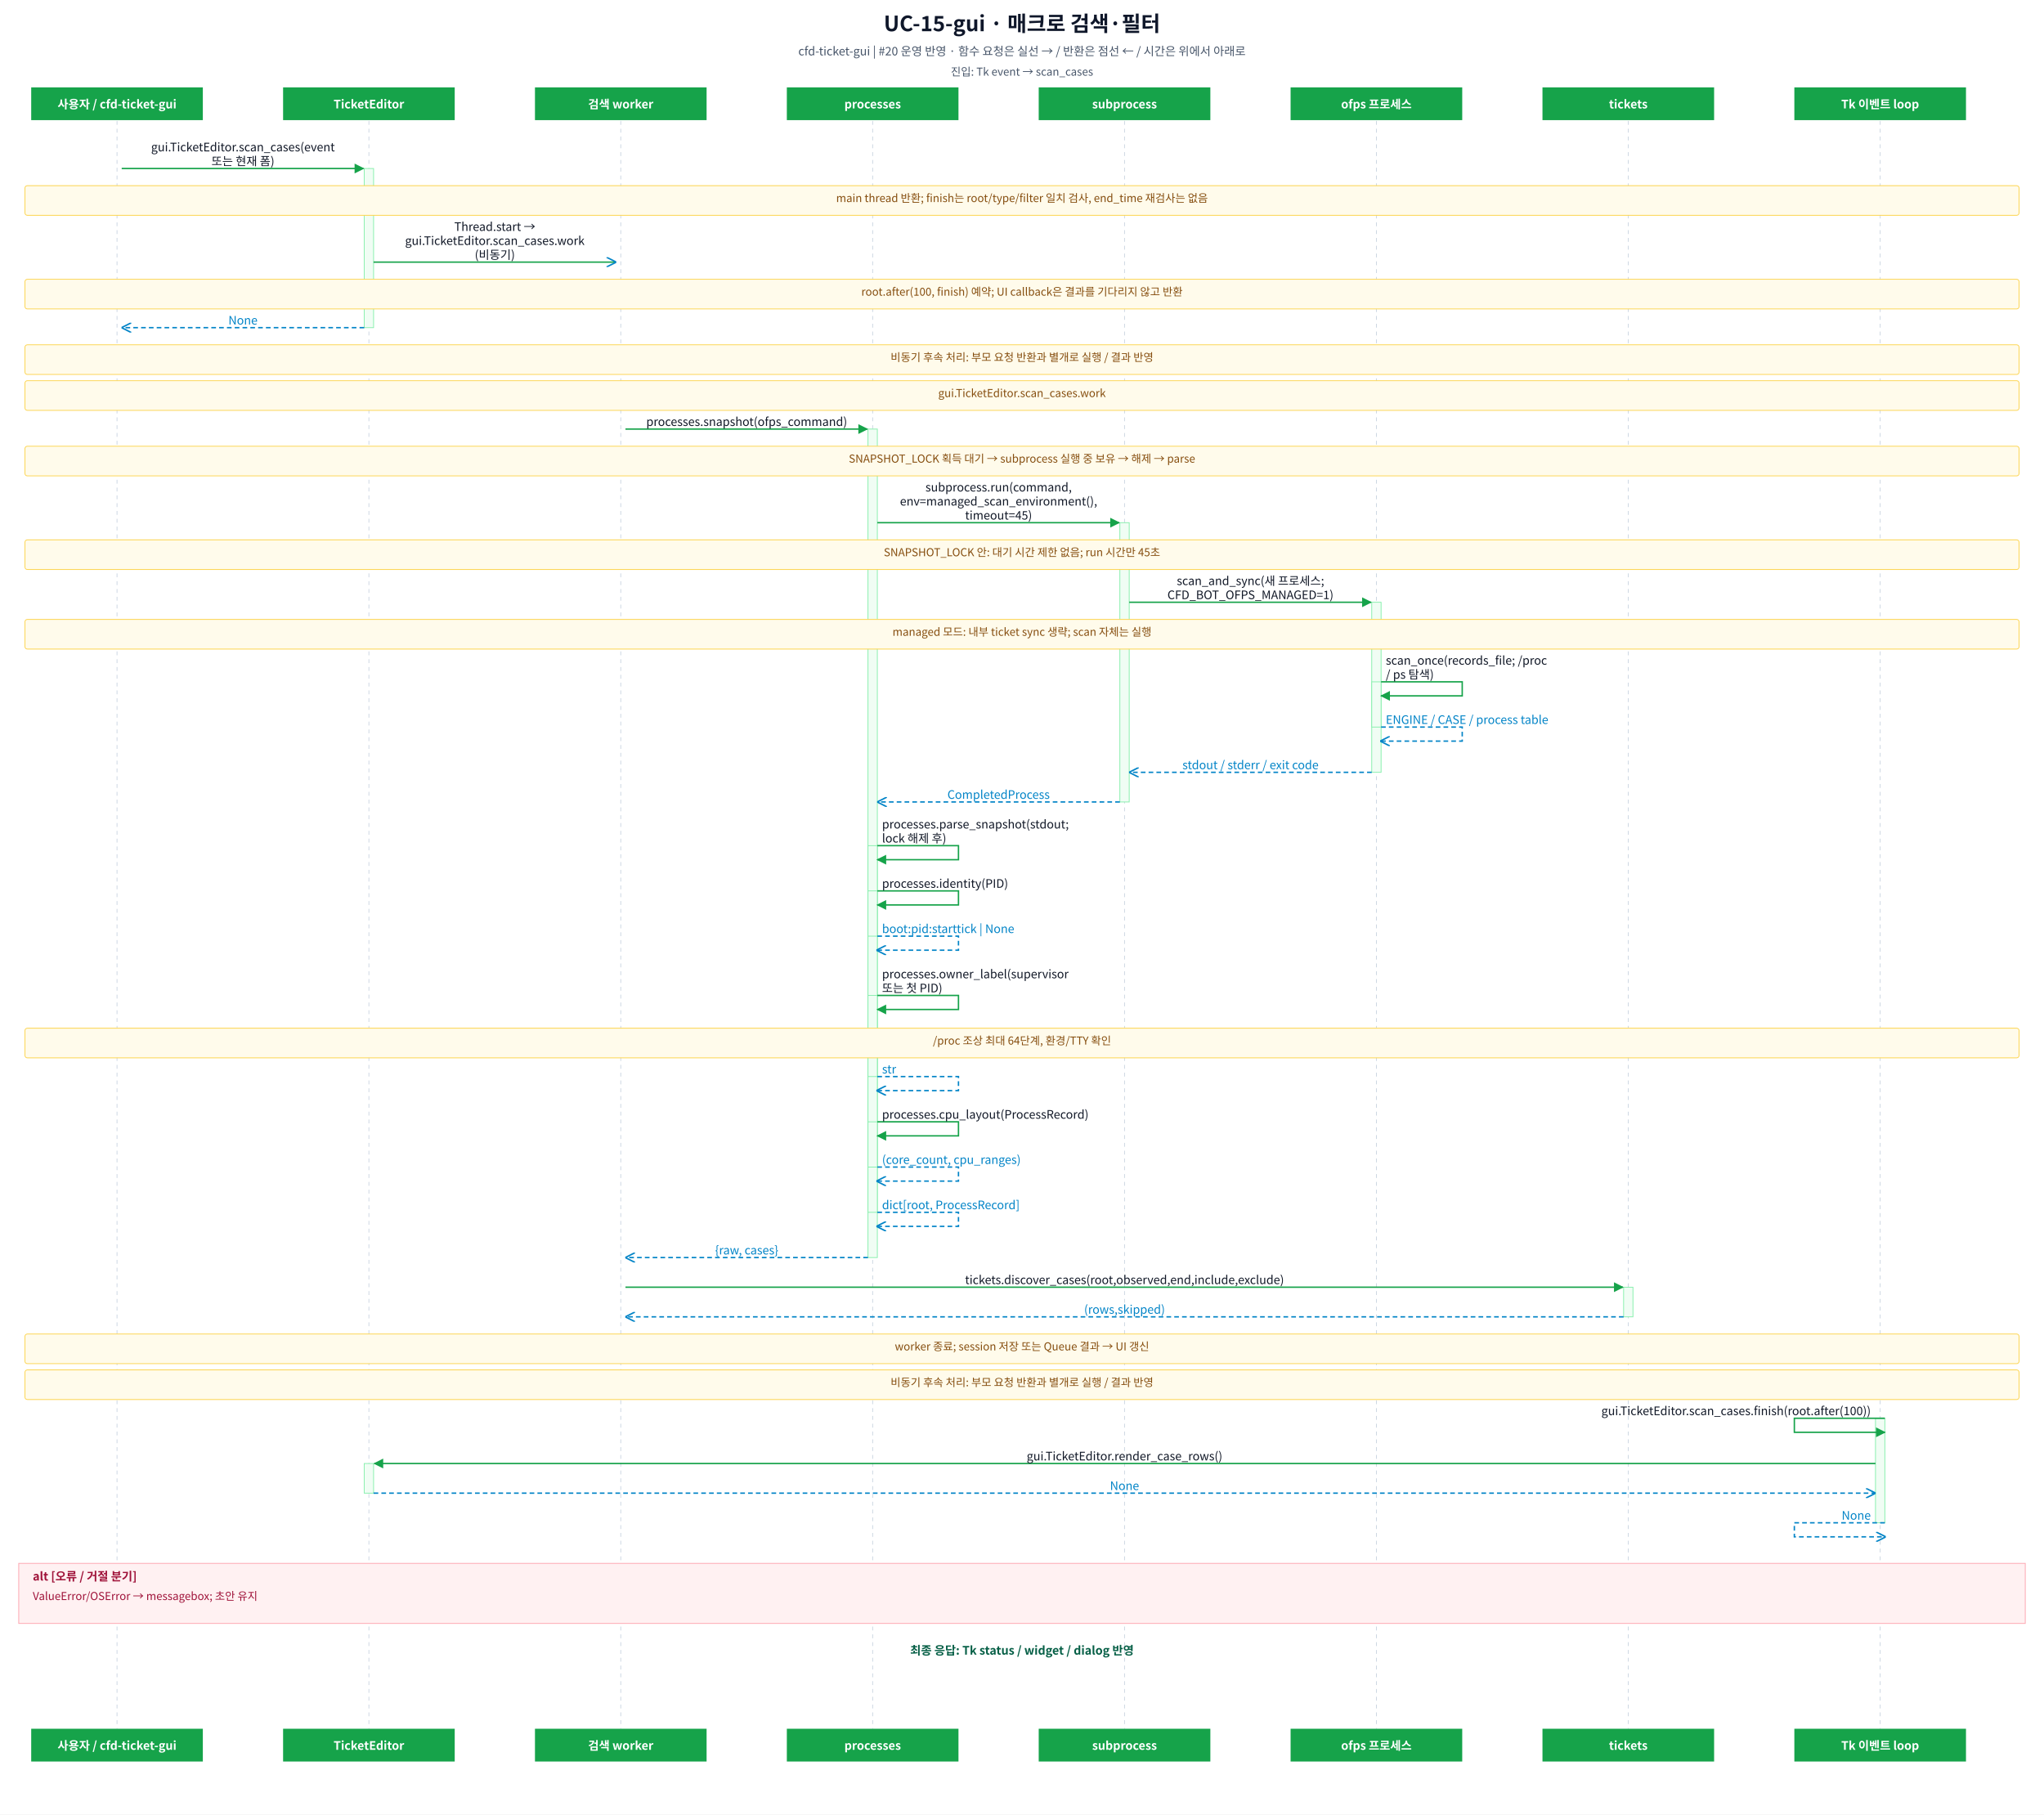
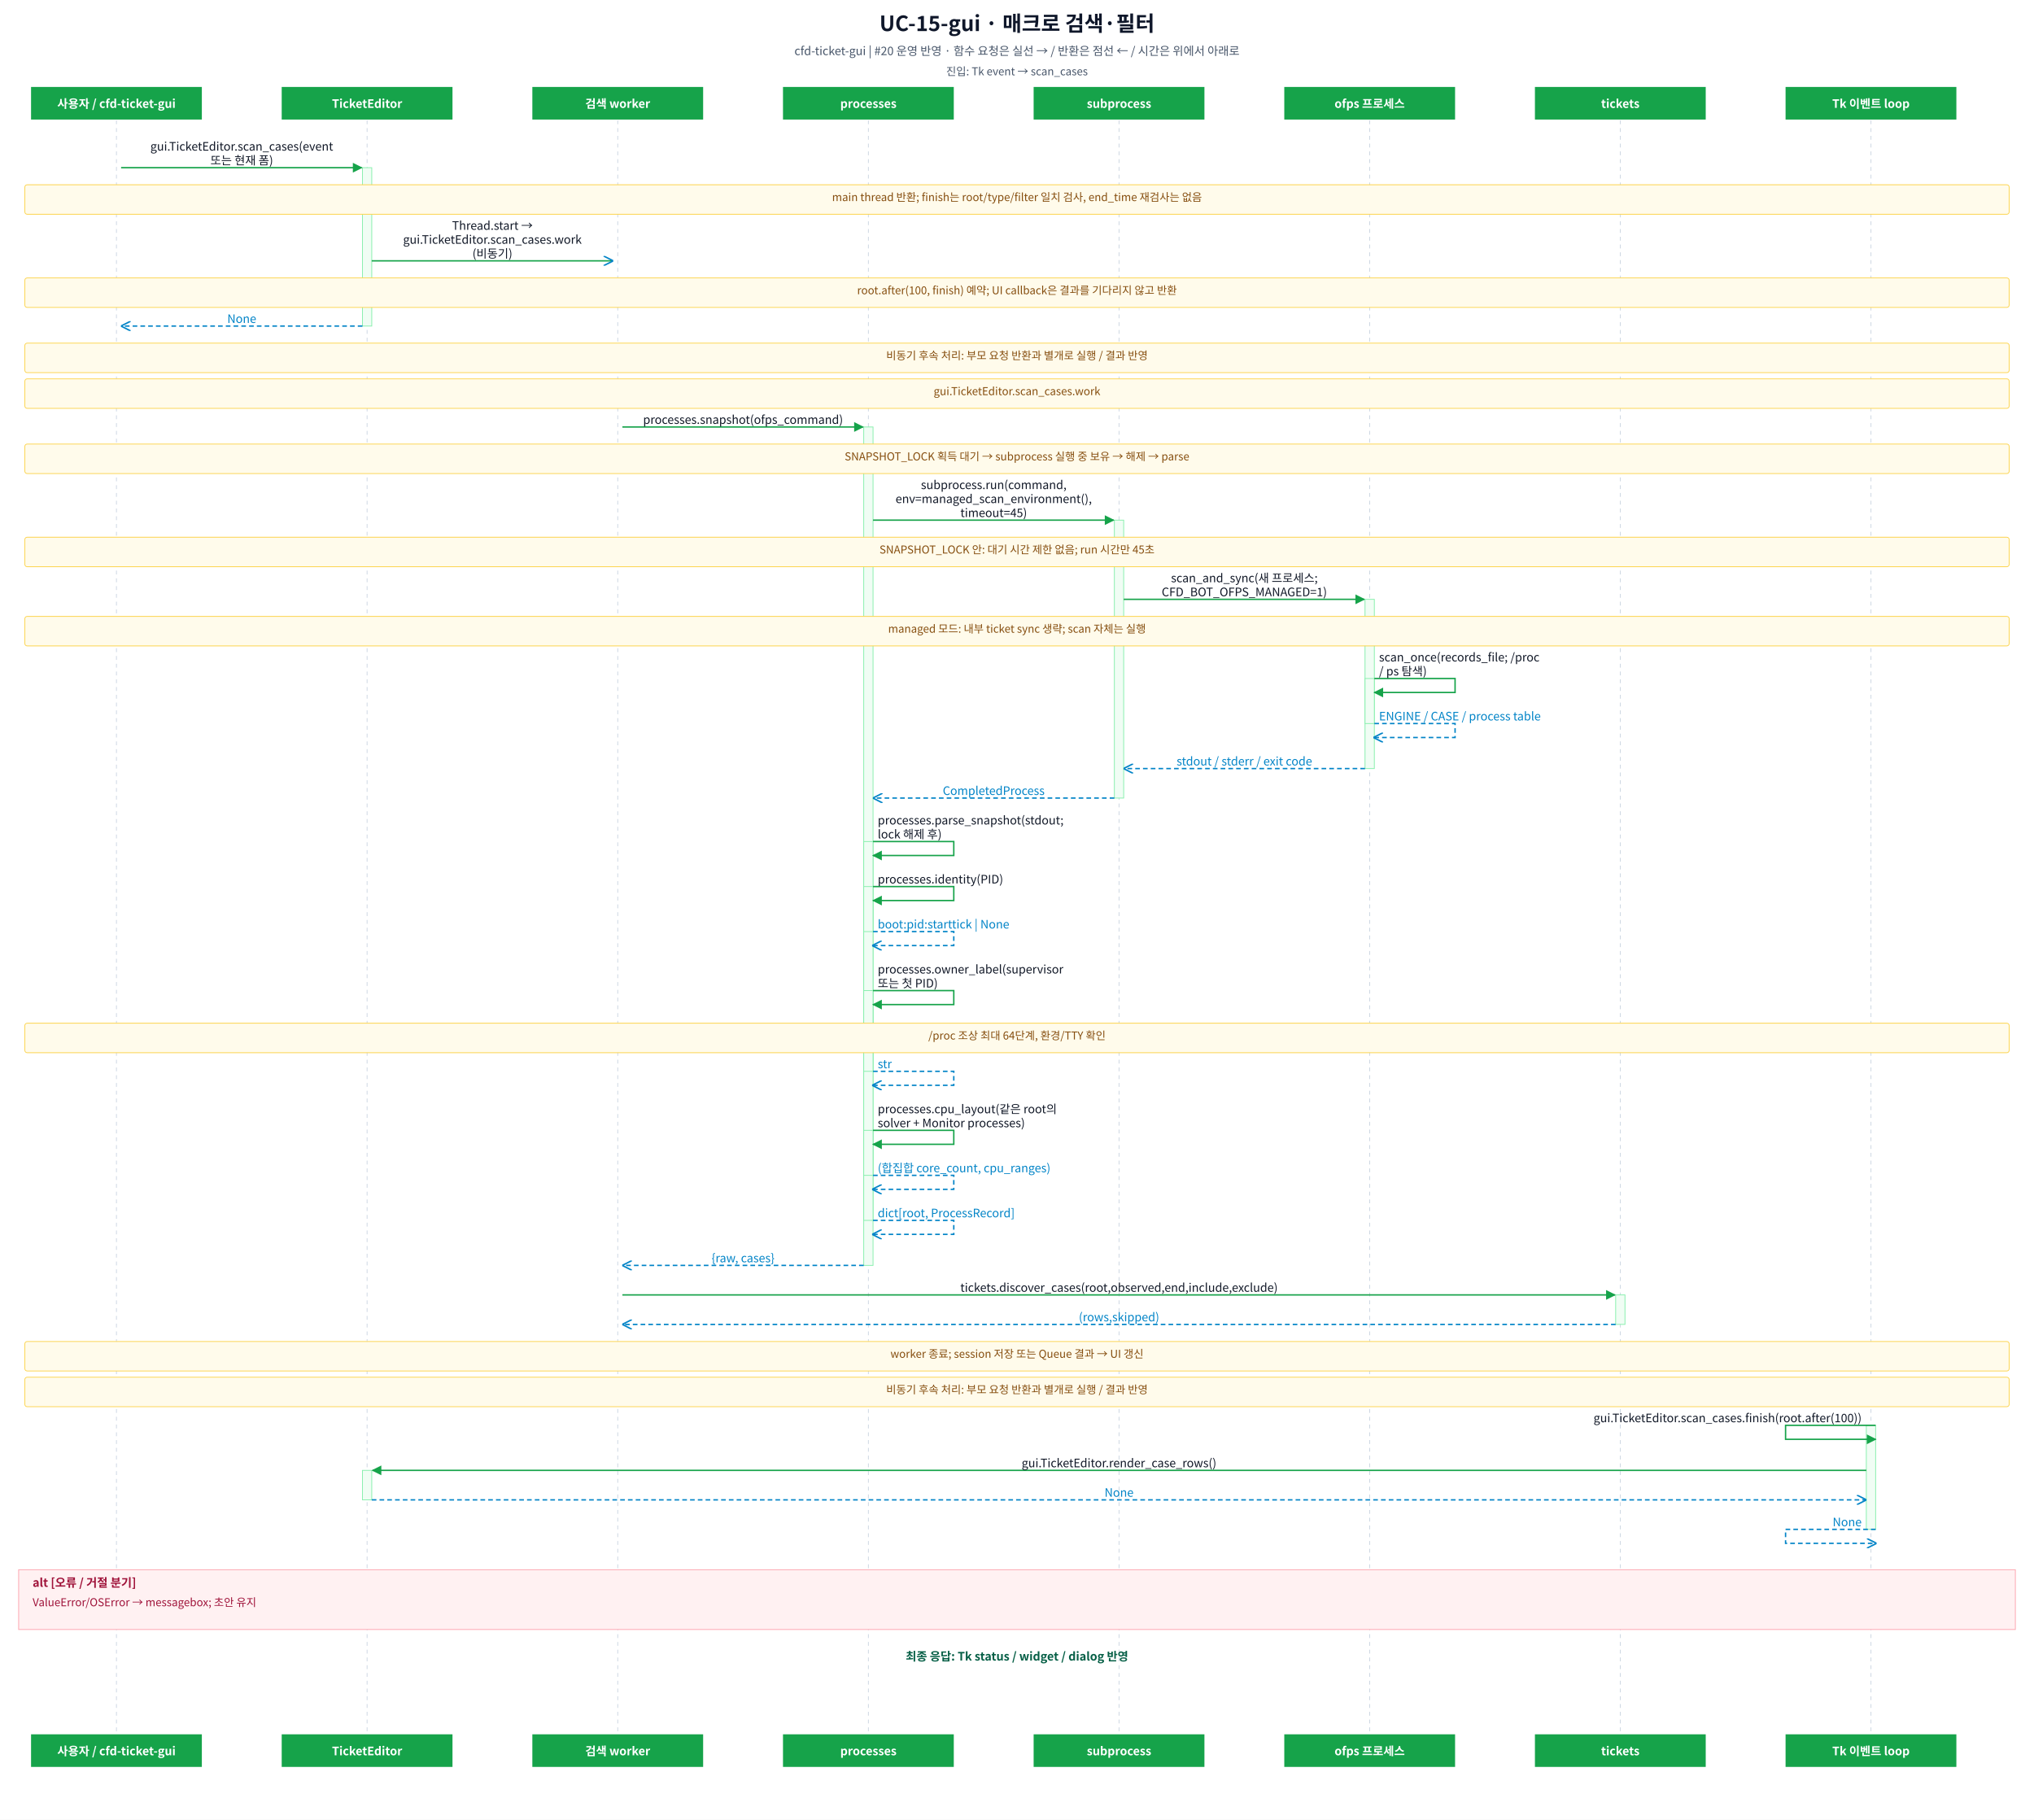
- <svg xmlns="http://www.w3.org/2000/svg" width="2620" height="2326" viewBox="0 0 2620 2326" role="img" aria-label="매크로 검색·필터">
+ <svg xmlns="http://www.w3.org/2000/svg" width="2620" height="2344" viewBox="0 0 2620 2344" role="img" aria-label="매크로 검색·필터">
  <defs>
    <marker id="req" viewBox="0 0 10 10" refX="9" refY="5" markerWidth="7" markerHeight="7" orient="auto-start-reverse">
      <path d="M0 0 L10 5 L0 10 z" fill="#16a34a" />
    </marker>
    <marker id="ret" viewBox="0 0 10 10" refX="9" refY="5" markerWidth="7" markerHeight="7" orient="auto-start-reverse">
      <path d="M0 0 L10 5 L0 10" fill="none" stroke="#0284c7" stroke-width="1.5" />
    </marker>
  </defs>
  <rect width="100%" height="100%" fill="white" />
  <g font-family="Noto Sans CJK KR, sans-serif">
    <text x="1310.0" y="40" text-anchor="middle" font-size="27" fill="#0f172a" font-weight="700">UC-15-gui · 매크로 검색·필터</text>
    <text x="1310.0" y="71" text-anchor="middle" font-size="15" fill="#475569">cfd-ticket-gui | #20 운영 반영 · 함수 요청은 실선 → / 반환은 점선 ← / 시간은 위에서 아래로</text>
    <text x="1310.0" y="97" text-anchor="middle" font-size="14" fill="#475569">진입: Tk event → scan_cases</text>
-     <path d="M150.0,155 V2216" stroke="#cbd5e1" stroke-dasharray="5 5" />
+     <path d="M150.0,155 V2234" stroke="#cbd5e1" stroke-dasharray="5 5" />
    <rect x="40.0" y="112" width="220" height="42" fill="#16a34a" />
    <text x="150.0" y="139" text-anchor="middle" font-size="15" fill="white" font-weight="700">사용자 / cfd-ticket-gui</text>
-     <rect x="40.0" y="2216" width="220" height="42" fill="#16a34a" />
-     <text x="150.0" y="2243" text-anchor="middle" font-size="15" fill="white" font-weight="700">사용자 / cfd-ticket-gui</text>
-     <path d="M472.857,155 V2216" stroke="#cbd5e1" stroke-dasharray="5 5" />
+     <rect x="40.0" y="2234" width="220" height="42" fill="#16a34a" />
+     <text x="150.0" y="2261" text-anchor="middle" font-size="15" fill="white" font-weight="700">사용자 / cfd-ticket-gui</text>
+     <path d="M472.857,155 V2234" stroke="#cbd5e1" stroke-dasharray="5 5" />
    <rect x="362.857" y="112" width="220" height="42" fill="#16a34a" />
    <text x="472.857" y="139" text-anchor="middle" font-size="15" fill="white" font-weight="700">TicketEditor</text>
-     <rect x="362.857" y="2216" width="220" height="42" fill="#16a34a" />
-     <text x="472.857" y="2243" text-anchor="middle" font-size="15" fill="white" font-weight="700">TicketEditor</text>
-     <path d="M795.714,155 V2216" stroke="#cbd5e1" stroke-dasharray="5 5" />
+     <rect x="362.857" y="2234" width="220" height="42" fill="#16a34a" />
+     <text x="472.857" y="2261" text-anchor="middle" font-size="15" fill="white" font-weight="700">TicketEditor</text>
+     <path d="M795.714,155 V2234" stroke="#cbd5e1" stroke-dasharray="5 5" />
    <rect x="685.714" y="112" width="220" height="42" fill="#16a34a" />
    <text x="795.714" y="139" text-anchor="middle" font-size="15" fill="white" font-weight="700">검색 worker</text>
-     <rect x="685.714" y="2216" width="220" height="42" fill="#16a34a" />
-     <text x="795.714" y="2243" text-anchor="middle" font-size="15" fill="white" font-weight="700">검색 worker</text>
-     <path d="M1118.571,155 V2216" stroke="#cbd5e1" stroke-dasharray="5 5" />
+     <rect x="685.714" y="2234" width="220" height="42" fill="#16a34a" />
+     <text x="795.714" y="2261" text-anchor="middle" font-size="15" fill="white" font-weight="700">검색 worker</text>
+     <path d="M1118.571,155 V2234" stroke="#cbd5e1" stroke-dasharray="5 5" />
    <rect x="1008.571" y="112" width="220" height="42" fill="#16a34a" />
    <text x="1118.571" y="139" text-anchor="middle" font-size="15" fill="white" font-weight="700">processes</text>
-     <rect x="1008.571" y="2216" width="220" height="42" fill="#16a34a" />
-     <text x="1118.571" y="2243" text-anchor="middle" font-size="15" fill="white" font-weight="700">processes</text>
-     <path d="M1441.429,155 V2216" stroke="#cbd5e1" stroke-dasharray="5 5" />
+     <rect x="1008.571" y="2234" width="220" height="42" fill="#16a34a" />
+     <text x="1118.571" y="2261" text-anchor="middle" font-size="15" fill="white" font-weight="700">processes</text>
+     <path d="M1441.429,155 V2234" stroke="#cbd5e1" stroke-dasharray="5 5" />
    <rect x="1331.429" y="112" width="220" height="42" fill="#16a34a" />
    <text x="1441.429" y="139" text-anchor="middle" font-size="15" fill="white" font-weight="700">subprocess</text>
-     <rect x="1331.429" y="2216" width="220" height="42" fill="#16a34a" />
-     <text x="1441.429" y="2243" text-anchor="middle" font-size="15" fill="white" font-weight="700">subprocess</text>
-     <path d="M1764.286,155 V2216" stroke="#cbd5e1" stroke-dasharray="5 5" />
+     <rect x="1331.429" y="2234" width="220" height="42" fill="#16a34a" />
+     <text x="1441.429" y="2261" text-anchor="middle" font-size="15" fill="white" font-weight="700">subprocess</text>
+     <path d="M1764.286,155 V2234" stroke="#cbd5e1" stroke-dasharray="5 5" />
    <rect x="1654.286" y="112" width="220" height="42" fill="#16a34a" />
    <text x="1764.286" y="139" text-anchor="middle" font-size="15" fill="white" font-weight="700">ofps 프로세스</text>
-     <rect x="1654.286" y="2216" width="220" height="42" fill="#16a34a" />
-     <text x="1764.286" y="2243" text-anchor="middle" font-size="15" fill="white" font-weight="700">ofps 프로세스</text>
-     <path d="M2087.143,155 V2216" stroke="#cbd5e1" stroke-dasharray="5 5" />
+     <rect x="1654.286" y="2234" width="220" height="42" fill="#16a34a" />
+     <text x="1764.286" y="2261" text-anchor="middle" font-size="15" fill="white" font-weight="700">ofps 프로세스</text>
+     <path d="M2087.143,155 V2234" stroke="#cbd5e1" stroke-dasharray="5 5" />
    <rect x="1977.143" y="112" width="220" height="42" fill="#16a34a" />
    <text x="2087.143" y="139" text-anchor="middle" font-size="15" fill="white" font-weight="700">tickets</text>
-     <rect x="1977.143" y="2216" width="220" height="42" fill="#16a34a" />
-     <text x="2087.143" y="2243" text-anchor="middle" font-size="15" fill="white" font-weight="700">tickets</text>
-     <path d="M2410.0,155 V2216" stroke="#cbd5e1" stroke-dasharray="5 5" />
+     <rect x="1977.143" y="2234" width="220" height="42" fill="#16a34a" />
+     <text x="2087.143" y="2261" text-anchor="middle" font-size="15" fill="white" font-weight="700">tickets</text>
+     <path d="M2410.0,155 V2234" stroke="#cbd5e1" stroke-dasharray="5 5" />
    <rect x="2300.0" y="112" width="220" height="42" fill="#16a34a" />
    <text x="2410.0" y="139" text-anchor="middle" font-size="15" fill="white" font-weight="700">Tk 이벤트 loop</text>
-     <rect x="2300.0" y="2216" width="220" height="42" fill="#16a34a" />
-     <text x="2410.0" y="2243" text-anchor="middle" font-size="15" fill="white" font-weight="700">Tk 이벤트 loop</text>
-     <rect x="1112.571" y="550" width="12" height="1062" fill="#f0fdf4" stroke="#86efac" />
-     <rect x="1112.571" y="1084" width="12" height="470" fill="#f0fdf4" stroke="#86efac" />
+     <rect x="2300.0" y="2234" width="220" height="42" fill="#16a34a" />
+     <text x="2410.0" y="2261" text-anchor="middle" font-size="15" fill="white" font-weight="700">Tk 이벤트 loop</text>
+     <rect x="1112.571" y="550" width="12" height="1080" fill="#f0fdf4" stroke="#86efac" />
+     <rect x="1112.571" y="1084" width="12" height="488" fill="#f0fdf4" stroke="#86efac" />
    <rect x="1435.429" y="670" width="12" height="358" fill="#f0fdf4" stroke="#86efac" />
    <rect x="1758.286" y="772" width="12" height="218" fill="#f0fdf4" stroke="#86efac" />
    <rect x="466.857" y="216" width="12" height="204" fill="#f0fdf4" stroke="#86efac" />
-     <rect x="2404.0" y="1818" width="12" height="134" fill="#f0fdf4" stroke="#86efac" />
+     <rect x="2404.0" y="1836" width="12" height="134" fill="#f0fdf4" stroke="#86efac" />
    <rect x="1112.571" y="1276" width="12" height="104" fill="#f0fdf4" stroke="#86efac" />
    <rect x="1758.286" y="874" width="12" height="58" fill="#f0fdf4" stroke="#86efac" />
    <rect x="1112.571" y="1142" width="12" height="58" fill="#f0fdf4" stroke="#86efac" />
-     <rect x="1112.571" y="1438" width="12" height="58" fill="#f0fdf4" stroke="#86efac" />
-     <rect x="2081.143" y="1650" width="12" height="38" fill="#f0fdf4" stroke="#86efac" />
-     <rect x="466.857" y="1876" width="12" height="38" fill="#f0fdf4" stroke="#86efac" />
+     <rect x="1112.571" y="1456" width="12" height="58" fill="#f0fdf4" stroke="#86efac" />
+     <rect x="2081.143" y="1668" width="12" height="38" fill="#f0fdf4" stroke="#86efac" />
+     <rect x="466.857" y="1894" width="12" height="38" fill="#f0fdf4" stroke="#86efac" />
    <path d="M156.0,216 H465.857" fill="none" stroke="#16a34a" stroke-width="1.8" marker-end="url(#req)" />
    <text x="311.429" y="194" text-anchor="middle" font-size="15" fill="#111827">gui.TicketEditor.scan_cases(event</text>
    <text x="311.429" y="212" text-anchor="middle" font-size="15" fill="#111827">또는 현재 폼)</text>
    <rect x="32" y="238" width="2556" height="38" rx="3" fill="#fffbeb" stroke="#fcd34d" />
    <text x="1310.0" y="259" text-anchor="middle" font-size="14" fill="#854d0e">main thread 반환; finish는 root/type/filter 일치 검사, end_time 재검사는 없음</text>
    <path d="M478.857,336 H788.714" fill="none" stroke="#16a34a" stroke-width="1.8" marker-end="url(#ret)" />
    <text x="634.286" y="296" text-anchor="middle" font-size="15" fill="#111827">Thread.start →</text>
    <text x="634.286" y="314" text-anchor="middle" font-size="15" fill="#111827">gui.TicketEditor.scan_cases.work</text>
    <text x="634.286" y="332" text-anchor="middle" font-size="15" fill="#111827">(비동기)</text>
    <rect x="32" y="358" width="2556" height="38" rx="3" fill="#fffbeb" stroke="#fcd34d" />
    <text x="1310.0" y="379" text-anchor="middle" font-size="14" fill="#854d0e">root.after(100, finish) 예약; UI callback은 결과를 기다리지 않고 반환</text>
    <path d="M466.857,420 H157.0" fill="none" stroke="#0284c7" stroke-width="1.8" stroke-dasharray="6 4" marker-end="url(#ret)" />
    <text x="311.429" y="416" text-anchor="middle" font-size="15" fill="#0284c7">None</text>
    <rect x="32" y="442" width="2556" height="38" rx="3" fill="#fffbeb" stroke="#fcd34d" />
    <text x="1310.0" y="463" text-anchor="middle" font-size="14" fill="#854d0e">비동기 후속 처리: 부모 요청 반환과 별개로 실행 / 결과 반영</text>
    <rect x="32" y="488" width="2556" height="38" rx="3" fill="#fffbeb" stroke="#fcd34d" />
    <text x="1310.0" y="509" text-anchor="middle" font-size="14" fill="#854d0e">gui.TicketEditor.scan_cases.work</text>
    <path d="M801.714,550 H1111.571" fill="none" stroke="#16a34a" stroke-width="1.8" marker-end="url(#req)" />
    <a href="D-04.svg" target="_blank">
      <text x="957.143" y="546" text-anchor="middle" font-size="15" fill="#111827">processes.snapshot(ofps_command)</text>
    </a>
    <rect x="32" y="572" width="2556" height="38" rx="3" fill="#fffbeb" stroke="#fcd34d" />
    <text x="1310.0" y="593" text-anchor="middle" font-size="14" fill="#854d0e">SNAPSHOT_LOCK 획득 대기 → subprocess 실행 중 보유 → 해제 → parse</text>
    <path d="M1124.571,670 H1434.429" fill="none" stroke="#16a34a" stroke-width="1.8" marker-end="url(#req)" />
    <text x="1280.0" y="630" text-anchor="middle" font-size="15" fill="#111827">subprocess.run(command,</text>
    <text x="1280.0" y="648" text-anchor="middle" font-size="15" fill="#111827">env=managed_scan_environment(),</text>
    <text x="1280.0" y="666" text-anchor="middle" font-size="15" fill="#111827">timeout=45)</text>
    <rect x="32" y="692" width="2556" height="38" rx="3" fill="#fffbeb" stroke="#fcd34d" />
    <text x="1310.0" y="713" text-anchor="middle" font-size="14" fill="#854d0e">SNAPSHOT_LOCK 안: 대기 시간 제한 없음; run 시간만 45초</text>
    <path d="M1447.429,772 H1757.286" fill="none" stroke="#16a34a" stroke-width="1.8" marker-end="url(#req)" />
    <text x="1602.857" y="750" text-anchor="middle" font-size="15" fill="#111827">scan_and_sync(새 프로세스;</text>
    <text x="1602.857" y="768" text-anchor="middle" font-size="15" fill="#111827">CFD_BOT_OFPS_MANAGED=1)</text>
    <rect x="32" y="794" width="2556" height="38" rx="3" fill="#fffbeb" stroke="#fcd34d" />
    <text x="1310.0" y="815" text-anchor="middle" font-size="14" fill="#854d0e">managed 모드: 내부 ticket sync 생략; scan 자체는 실행</text>
    <path d="M1770.286,874 H1874.286 V892 H1770.286" fill="none" stroke="#16a34a" stroke-width="1.8" marker-end="url(#req)" />
    <text x="1776.286" y="852" text-anchor="start" font-size="15" fill="#111827">scan_once(records_file; /proc</text>
    <text x="1776.286" y="870" text-anchor="start" font-size="15" fill="#111827">/ ps 탐색)</text>
    <path d="M1770.286,932 H1874.286 V950 H1770.286" fill="none" stroke="#0284c7" stroke-width="1.8" stroke-dasharray="6 4" marker-end="url(#ret)" />
    <text x="1776.286" y="928" text-anchor="start" font-size="15" fill="#0284c7">ENGINE / CASE / process table</text>
    <path d="M1758.286,990 H1448.429" fill="none" stroke="#0284c7" stroke-width="1.8" stroke-dasharray="6 4" marker-end="url(#ret)" />
    <text x="1602.857" y="986" text-anchor="middle" font-size="15" fill="#0284c7">stdout / stderr / exit code</text>
    <path d="M1435.429,1028 H1125.571" fill="none" stroke="#0284c7" stroke-width="1.8" stroke-dasharray="6 4" marker-end="url(#ret)" />
    <text x="1280.0" y="1024" text-anchor="middle" font-size="15" fill="#0284c7">CompletedProcess</text>
    <path d="M1124.571,1084 H1228.571 V1102 H1124.571" fill="none" stroke="#16a34a" stroke-width="1.8" marker-end="url(#req)" />
    <text x="1130.571" y="1062" text-anchor="start" font-size="15" fill="#111827">processes.parse_snapshot(stdout;</text>
    <text x="1130.571" y="1080" text-anchor="start" font-size="15" fill="#111827">lock 해제 후)</text>
    <path d="M1124.571,1142 H1228.571 V1160 H1124.571" fill="none" stroke="#16a34a" stroke-width="1.8" marker-end="url(#req)" />
    <text x="1130.571" y="1138" text-anchor="start" font-size="15" fill="#111827">processes.identity(PID)</text>
    <path d="M1124.571,1200 H1228.571 V1218 H1124.571" fill="none" stroke="#0284c7" stroke-width="1.8" stroke-dasharray="6 4" marker-end="url(#ret)" />
    <text x="1130.571" y="1196" text-anchor="start" font-size="15" fill="#0284c7">boot:pid:starttick | None</text>
    <path d="M1124.571,1276 H1228.571 V1294 H1124.571" fill="none" stroke="#16a34a" stroke-width="1.8" marker-end="url(#req)" />
    <text x="1130.571" y="1254" text-anchor="start" font-size="15" fill="#111827">processes.owner_label(supervisor</text>
    <text x="1130.571" y="1272" text-anchor="start" font-size="15" fill="#111827">또는 첫 PID)</text>
    <rect x="32" y="1318" width="2556" height="38" rx="3" fill="#fffbeb" stroke="#fcd34d" />
    <text x="1310.0" y="1339" text-anchor="middle" font-size="14" fill="#854d0e">/proc 조상 최대 64단계, 환경/TTY 확인</text>
    <path d="M1124.571,1380 H1228.571 V1398 H1124.571" fill="none" stroke="#0284c7" stroke-width="1.8" stroke-dasharray="6 4" marker-end="url(#ret)" />
    <text x="1130.571" y="1376" text-anchor="start" font-size="15" fill="#0284c7">str</text>
-     <path d="M1124.571,1438 H1228.571 V1456 H1124.571" fill="none" stroke="#16a34a" stroke-width="1.8" marker-end="url(#req)" />
-     <text x="1130.571" y="1434" text-anchor="start" font-size="15" fill="#111827">processes.cpu_layout(ProcessRecord)</text>
-     <path d="M1124.571,1496 H1228.571 V1514 H1124.571" fill="none" stroke="#0284c7" stroke-width="1.8" stroke-dasharray="6 4" marker-end="url(#ret)" />
-     <text x="1130.571" y="1492" text-anchor="start" font-size="15" fill="#0284c7">(core_count, cpu_ranges)</text>
-     <path d="M1124.571,1554 H1228.571 V1572 H1124.571" fill="none" stroke="#0284c7" stroke-width="1.8" stroke-dasharray="6 4" marker-end="url(#ret)" />
-     <text x="1130.571" y="1550" text-anchor="start" font-size="15" fill="#0284c7">dict[root, ProcessRecord]</text>
-     <path d="M1112.571,1612 H802.714" fill="none" stroke="#0284c7" stroke-width="1.8" stroke-dasharray="6 4" marker-end="url(#ret)" />
-     <text x="957.143" y="1608" text-anchor="middle" font-size="15" fill="#0284c7">{raw, cases}</text>
-     <path d="M801.714,1650 H2080.143" fill="none" stroke="#16a34a" stroke-width="1.8" marker-end="url(#req)" />
+     <path d="M1124.571,1456 H1228.571 V1474 H1124.571" fill="none" stroke="#16a34a" stroke-width="1.8" marker-end="url(#req)" />
+     <text x="1130.571" y="1434" text-anchor="start" font-size="15" fill="#111827">processes.cpu_layout(같은 root의</text>
+     <text x="1130.571" y="1452" text-anchor="start" font-size="15" fill="#111827">solver + Monitor processes)</text>
+     <path d="M1124.571,1514 H1228.571 V1532 H1124.571" fill="none" stroke="#0284c7" stroke-width="1.8" stroke-dasharray="6 4" marker-end="url(#ret)" />
+     <text x="1130.571" y="1510" text-anchor="start" font-size="15" fill="#0284c7">(합집합 core_count, cpu_ranges)</text>
+     <path d="M1124.571,1572 H1228.571 V1590 H1124.571" fill="none" stroke="#0284c7" stroke-width="1.8" stroke-dasharray="6 4" marker-end="url(#ret)" />
+     <text x="1130.571" y="1568" text-anchor="start" font-size="15" fill="#0284c7">dict[root, ProcessRecord]</text>
+     <path d="M1112.571,1630 H802.714" fill="none" stroke="#0284c7" stroke-width="1.8" stroke-dasharray="6 4" marker-end="url(#ret)" />
+     <text x="957.143" y="1626" text-anchor="middle" font-size="15" fill="#0284c7">{raw, cases}</text>
+     <path d="M801.714,1668 H2080.143" fill="none" stroke="#16a34a" stroke-width="1.8" marker-end="url(#req)" />
    <a href="D-06.svg" target="_blank">
-       <text x="1441.429" y="1646" text-anchor="middle" font-size="15" fill="#111827">tickets.discover_cases(root,observed,end,include,exclude)</text>
+       <text x="1441.429" y="1664" text-anchor="middle" font-size="15" fill="#111827">tickets.discover_cases(root,observed,end,include,exclude)</text>
    </a>
-     <path d="M2081.143,1688 H802.714" fill="none" stroke="#0284c7" stroke-width="1.8" stroke-dasharray="6 4" marker-end="url(#ret)" />
-     <text x="1441.429" y="1684" text-anchor="middle" font-size="15" fill="#0284c7">(rows,skipped)</text>
-     <rect x="32" y="1710" width="2556" height="38" rx="3" fill="#fffbeb" stroke="#fcd34d" />
-     <text x="1310.0" y="1731" text-anchor="middle" font-size="14" fill="#854d0e">worker 종료; session 저장 또는 Queue 결과 → UI 갱신</text>
-     <rect x="32" y="1756" width="2556" height="38" rx="3" fill="#fffbeb" stroke="#fcd34d" />
-     <text x="1310.0" y="1777" text-anchor="middle" font-size="14" fill="#854d0e">비동기 후속 처리: 부모 요청 반환과 별개로 실행 / 결과 반영</text>
-     <path d="M2416.0,1818 H2300.0 V1836 H2416.0" fill="none" stroke="#16a34a" stroke-width="1.8" marker-end="url(#req)" />
-     <text x="2398.0" y="1814" text-anchor="end" font-size="15" fill="#111827">gui.TicketEditor.scan_cases.finish(root.after(100))</text>
-     <path d="M2404.0,1876 H479.857" fill="none" stroke="#16a34a" stroke-width="1.8" marker-end="url(#req)" />
-     <text x="1441.429" y="1872" text-anchor="middle" font-size="15" fill="#111827">gui.TicketEditor.render_case_rows()</text>
-     <path d="M478.857,1914 H2403.0" fill="none" stroke="#0284c7" stroke-width="1.8" stroke-dasharray="6 4" marker-end="url(#ret)" />
-     <text x="1441.429" y="1910" text-anchor="middle" font-size="15" fill="#0284c7">None</text>
-     <path d="M2416.0,1952 H2300.0 V1970 H2416.0" fill="none" stroke="#0284c7" stroke-width="1.8" stroke-dasharray="6 4" marker-end="url(#ret)" />
-     <text x="2398.0" y="1948" text-anchor="end" font-size="15" fill="#0284c7">None</text>
-     <rect x="24" y="2004" width="2572" height="77" fill="#fff1f2" stroke="#fda4af" />
-     <text x="42" y="2026" text-anchor="start" font-size="15" fill="#9f1239" font-weight="700">alt [오류 / 거절 분기]</text>
-     <text x="42" y="2051" text-anchor="start" font-size="14" fill="#9f1239">ValueError/OSError → messagebox; 초안 유지</text>
-     <text x="1310.0" y="2121" text-anchor="middle" font-size="15" fill="#065f46" font-weight="700">최종 응답: Tk status / widget / dialog 반영</text>
+     <path d="M2081.143,1706 H802.714" fill="none" stroke="#0284c7" stroke-width="1.8" stroke-dasharray="6 4" marker-end="url(#ret)" />
+     <text x="1441.429" y="1702" text-anchor="middle" font-size="15" fill="#0284c7">(rows,skipped)</text>
+     <rect x="32" y="1728" width="2556" height="38" rx="3" fill="#fffbeb" stroke="#fcd34d" />
+     <text x="1310.0" y="1749" text-anchor="middle" font-size="14" fill="#854d0e">worker 종료; session 저장 또는 Queue 결과 → UI 갱신</text>
+     <rect x="32" y="1774" width="2556" height="38" rx="3" fill="#fffbeb" stroke="#fcd34d" />
+     <text x="1310.0" y="1795" text-anchor="middle" font-size="14" fill="#854d0e">비동기 후속 처리: 부모 요청 반환과 별개로 실행 / 결과 반영</text>
+     <path d="M2416.0,1836 H2300.0 V1854 H2416.0" fill="none" stroke="#16a34a" stroke-width="1.8" marker-end="url(#req)" />
+     <text x="2398.0" y="1832" text-anchor="end" font-size="15" fill="#111827">gui.TicketEditor.scan_cases.finish(root.after(100))</text>
+     <path d="M2404.0,1894 H479.857" fill="none" stroke="#16a34a" stroke-width="1.8" marker-end="url(#req)" />
+     <text x="1441.429" y="1890" text-anchor="middle" font-size="15" fill="#111827">gui.TicketEditor.render_case_rows()</text>
+     <path d="M478.857,1932 H2403.0" fill="none" stroke="#0284c7" stroke-width="1.8" stroke-dasharray="6 4" marker-end="url(#ret)" />
+     <text x="1441.429" y="1928" text-anchor="middle" font-size="15" fill="#0284c7">None</text>
+     <path d="M2416.0,1970 H2300.0 V1988 H2416.0" fill="none" stroke="#0284c7" stroke-width="1.8" stroke-dasharray="6 4" marker-end="url(#ret)" />
+     <text x="2398.0" y="1966" text-anchor="end" font-size="15" fill="#0284c7">None</text>
+     <rect x="24" y="2022" width="2572" height="77" fill="#fff1f2" stroke="#fda4af" />
+     <text x="42" y="2044" text-anchor="start" font-size="15" fill="#9f1239" font-weight="700">alt [오류 / 거절 분기]</text>
+     <text x="42" y="2069" text-anchor="start" font-size="14" fill="#9f1239">ValueError/OSError → messagebox; 초안 유지</text>
+     <text x="1310.0" y="2139" text-anchor="middle" font-size="15" fill="#065f46" font-weight="700">최종 응답: Tk status / widget / dialog 반영</text>
  </g>
</svg>
